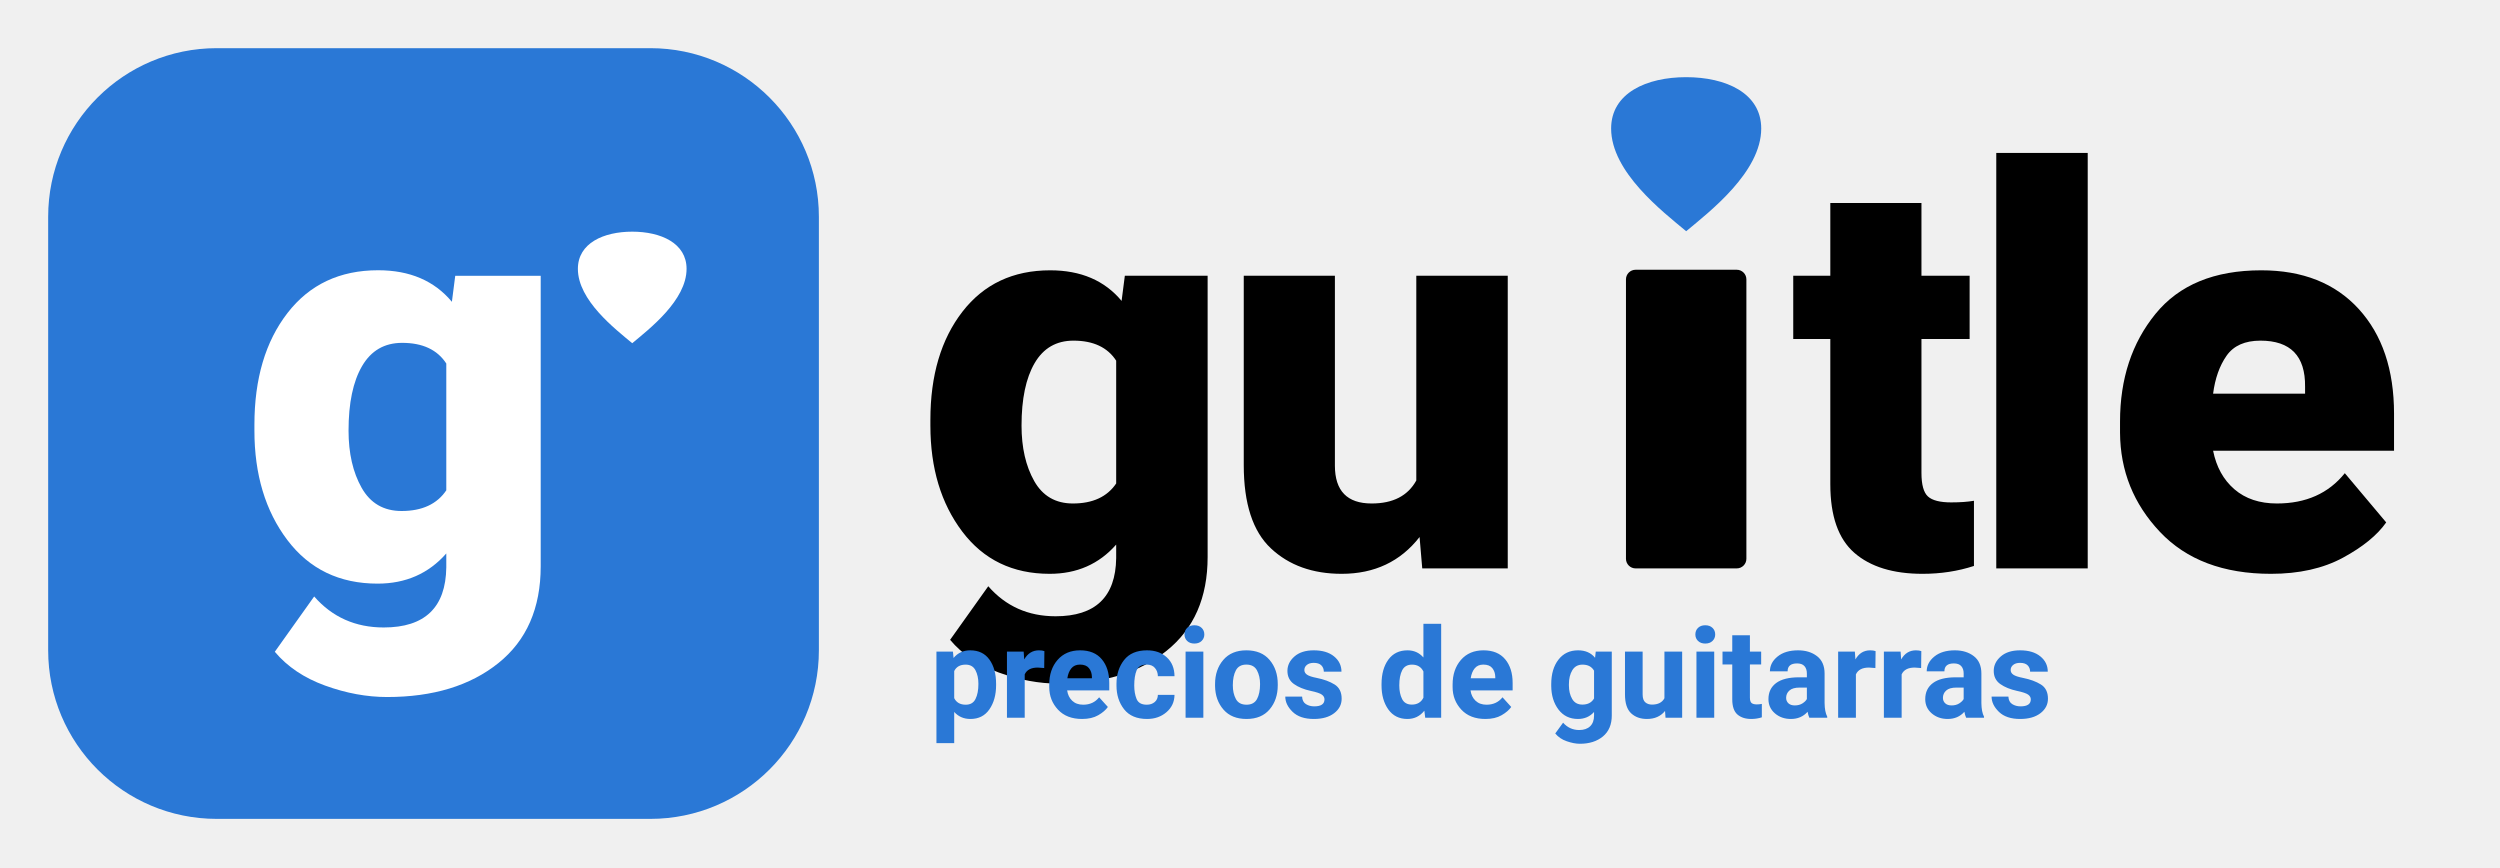
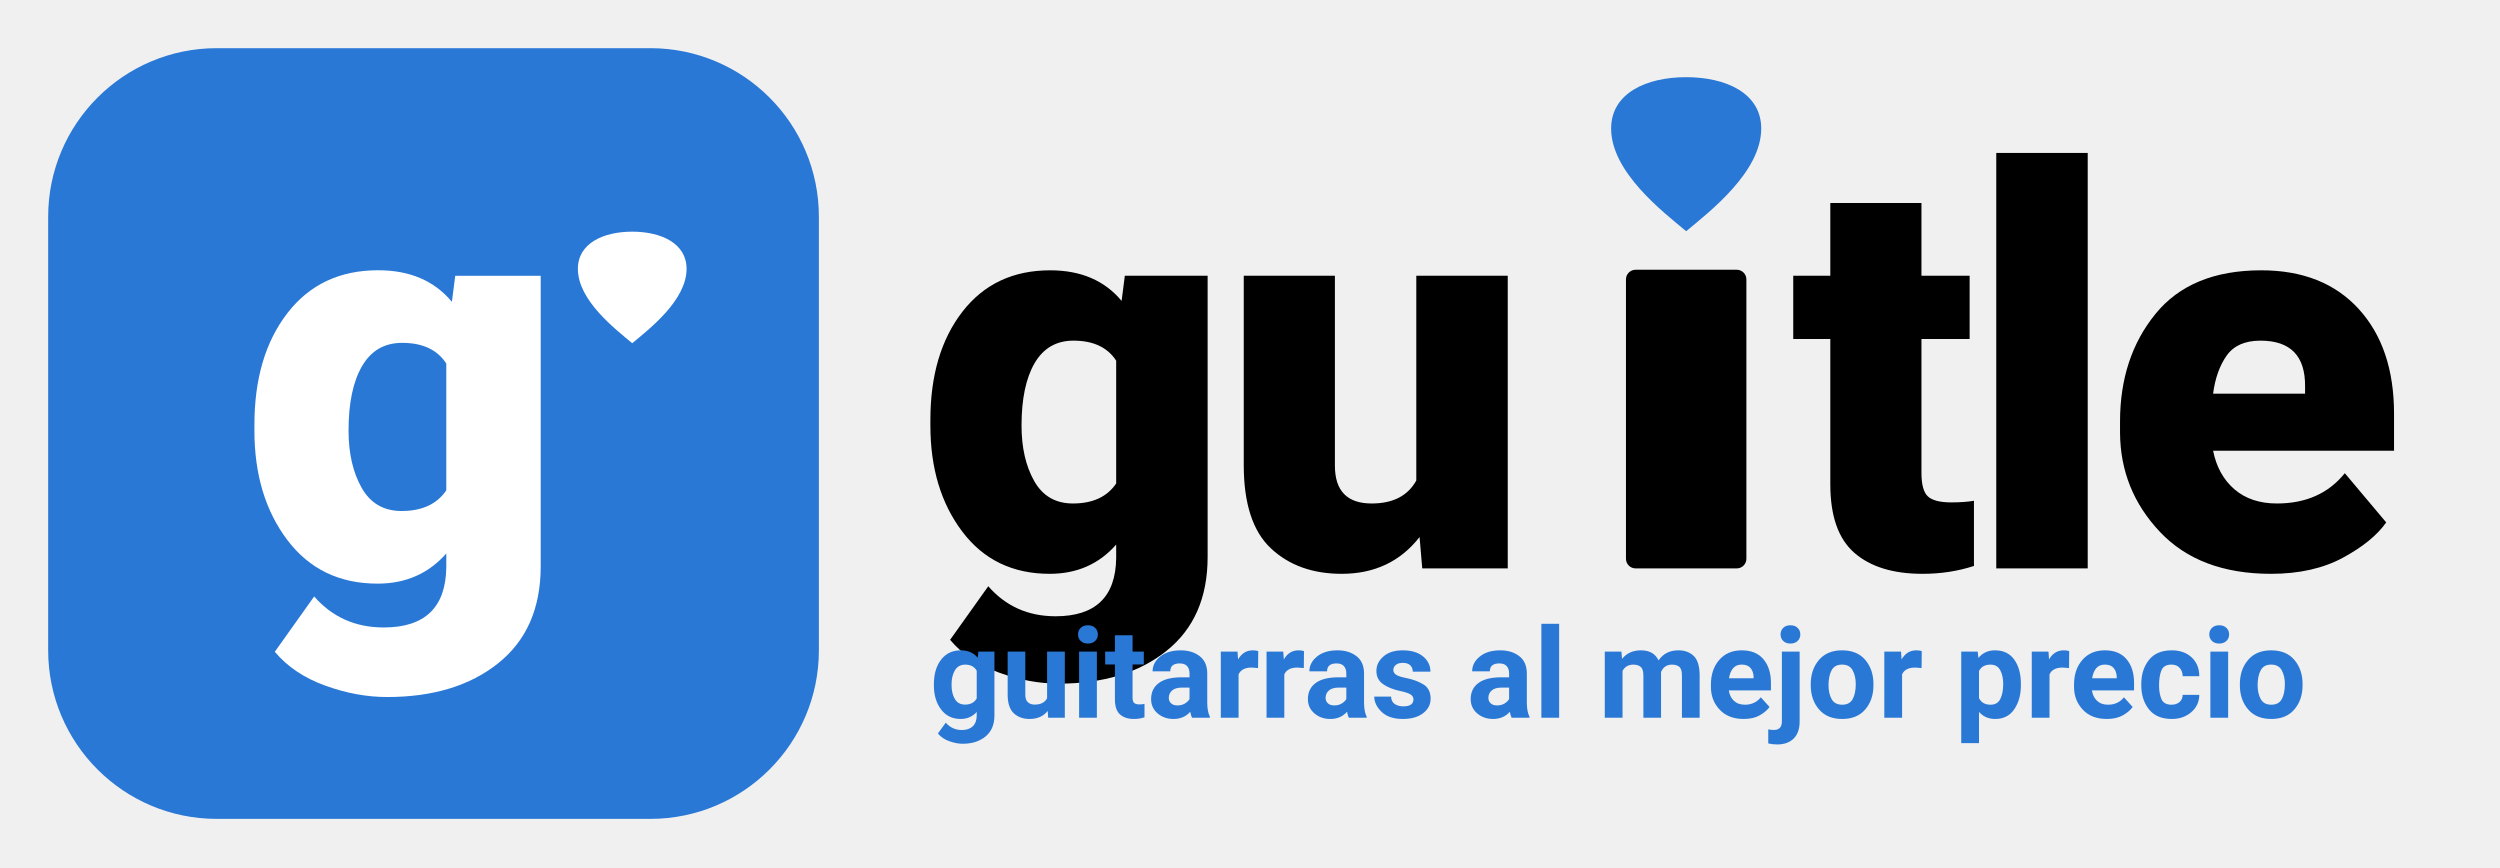
<svg xmlns="http://www.w3.org/2000/svg" viewBox="0 0 1038 360" role="img" aria-label="guitle">
  <g transform="translate(20 20) scale(0.625)">
    <rect width="512" height="512" rx="112" fill="#2a78d6" />
    <text x="236" y="352" text-anchor="middle" font-family="system-ui,-apple-system,'Segoe UI',Roboto,Helvetica,Arial,sans-serif" font-size="380" font-weight="800" fill="#fff">g</text>
    <path transform="translate(388 196) scale(0.95)" fill="#fff" d="M0 0C-12-10-38-30-38-52C-38-70-20-78 0-78C20-78 38-70 38-52C38-30 12-10 0 0Z" />
  </g>
  <g fill="currentColor" font-family="system-ui, -apple-system, 'Segoe UI', Roboto, Helvetica, Arial, sans-serif" font-size="230" font-weight="800" letter-spacing="-6">
    <text x="380" y="236">gu</text>
    <rect x="675.1" y="112" width="50" height="124" rx="4" />
    <text x="743.1" y="236">tle</text>
  </g>
-   <text x="386" y="298" font-family="system-ui, -apple-system, 'Segoe UI', Roboto, Helvetica, Arial, sans-serif" font-size="52" font-weight="700" fill="#2a78d6">precios de guitarras</text>
+   <text x="386" y="298" font-family="system-ui, -apple-system, 'Segoe UI', Roboto, Helvetica, Arial, sans-serif" font-size="52" font-weight="700" fill="#2a78d6">guitarras al mejor precio</text>
  <path transform="translate(700.1 96) scale(0.82)" fill="#2a78d6" d="M 0 0 C -12 -10 -38 -30 -38 -52 C -38 -70 -20 -78 0 -78 C 20 -78 38 -70 38 -52 C 38 -30 12 -10 0 0 Z" />
</svg>
